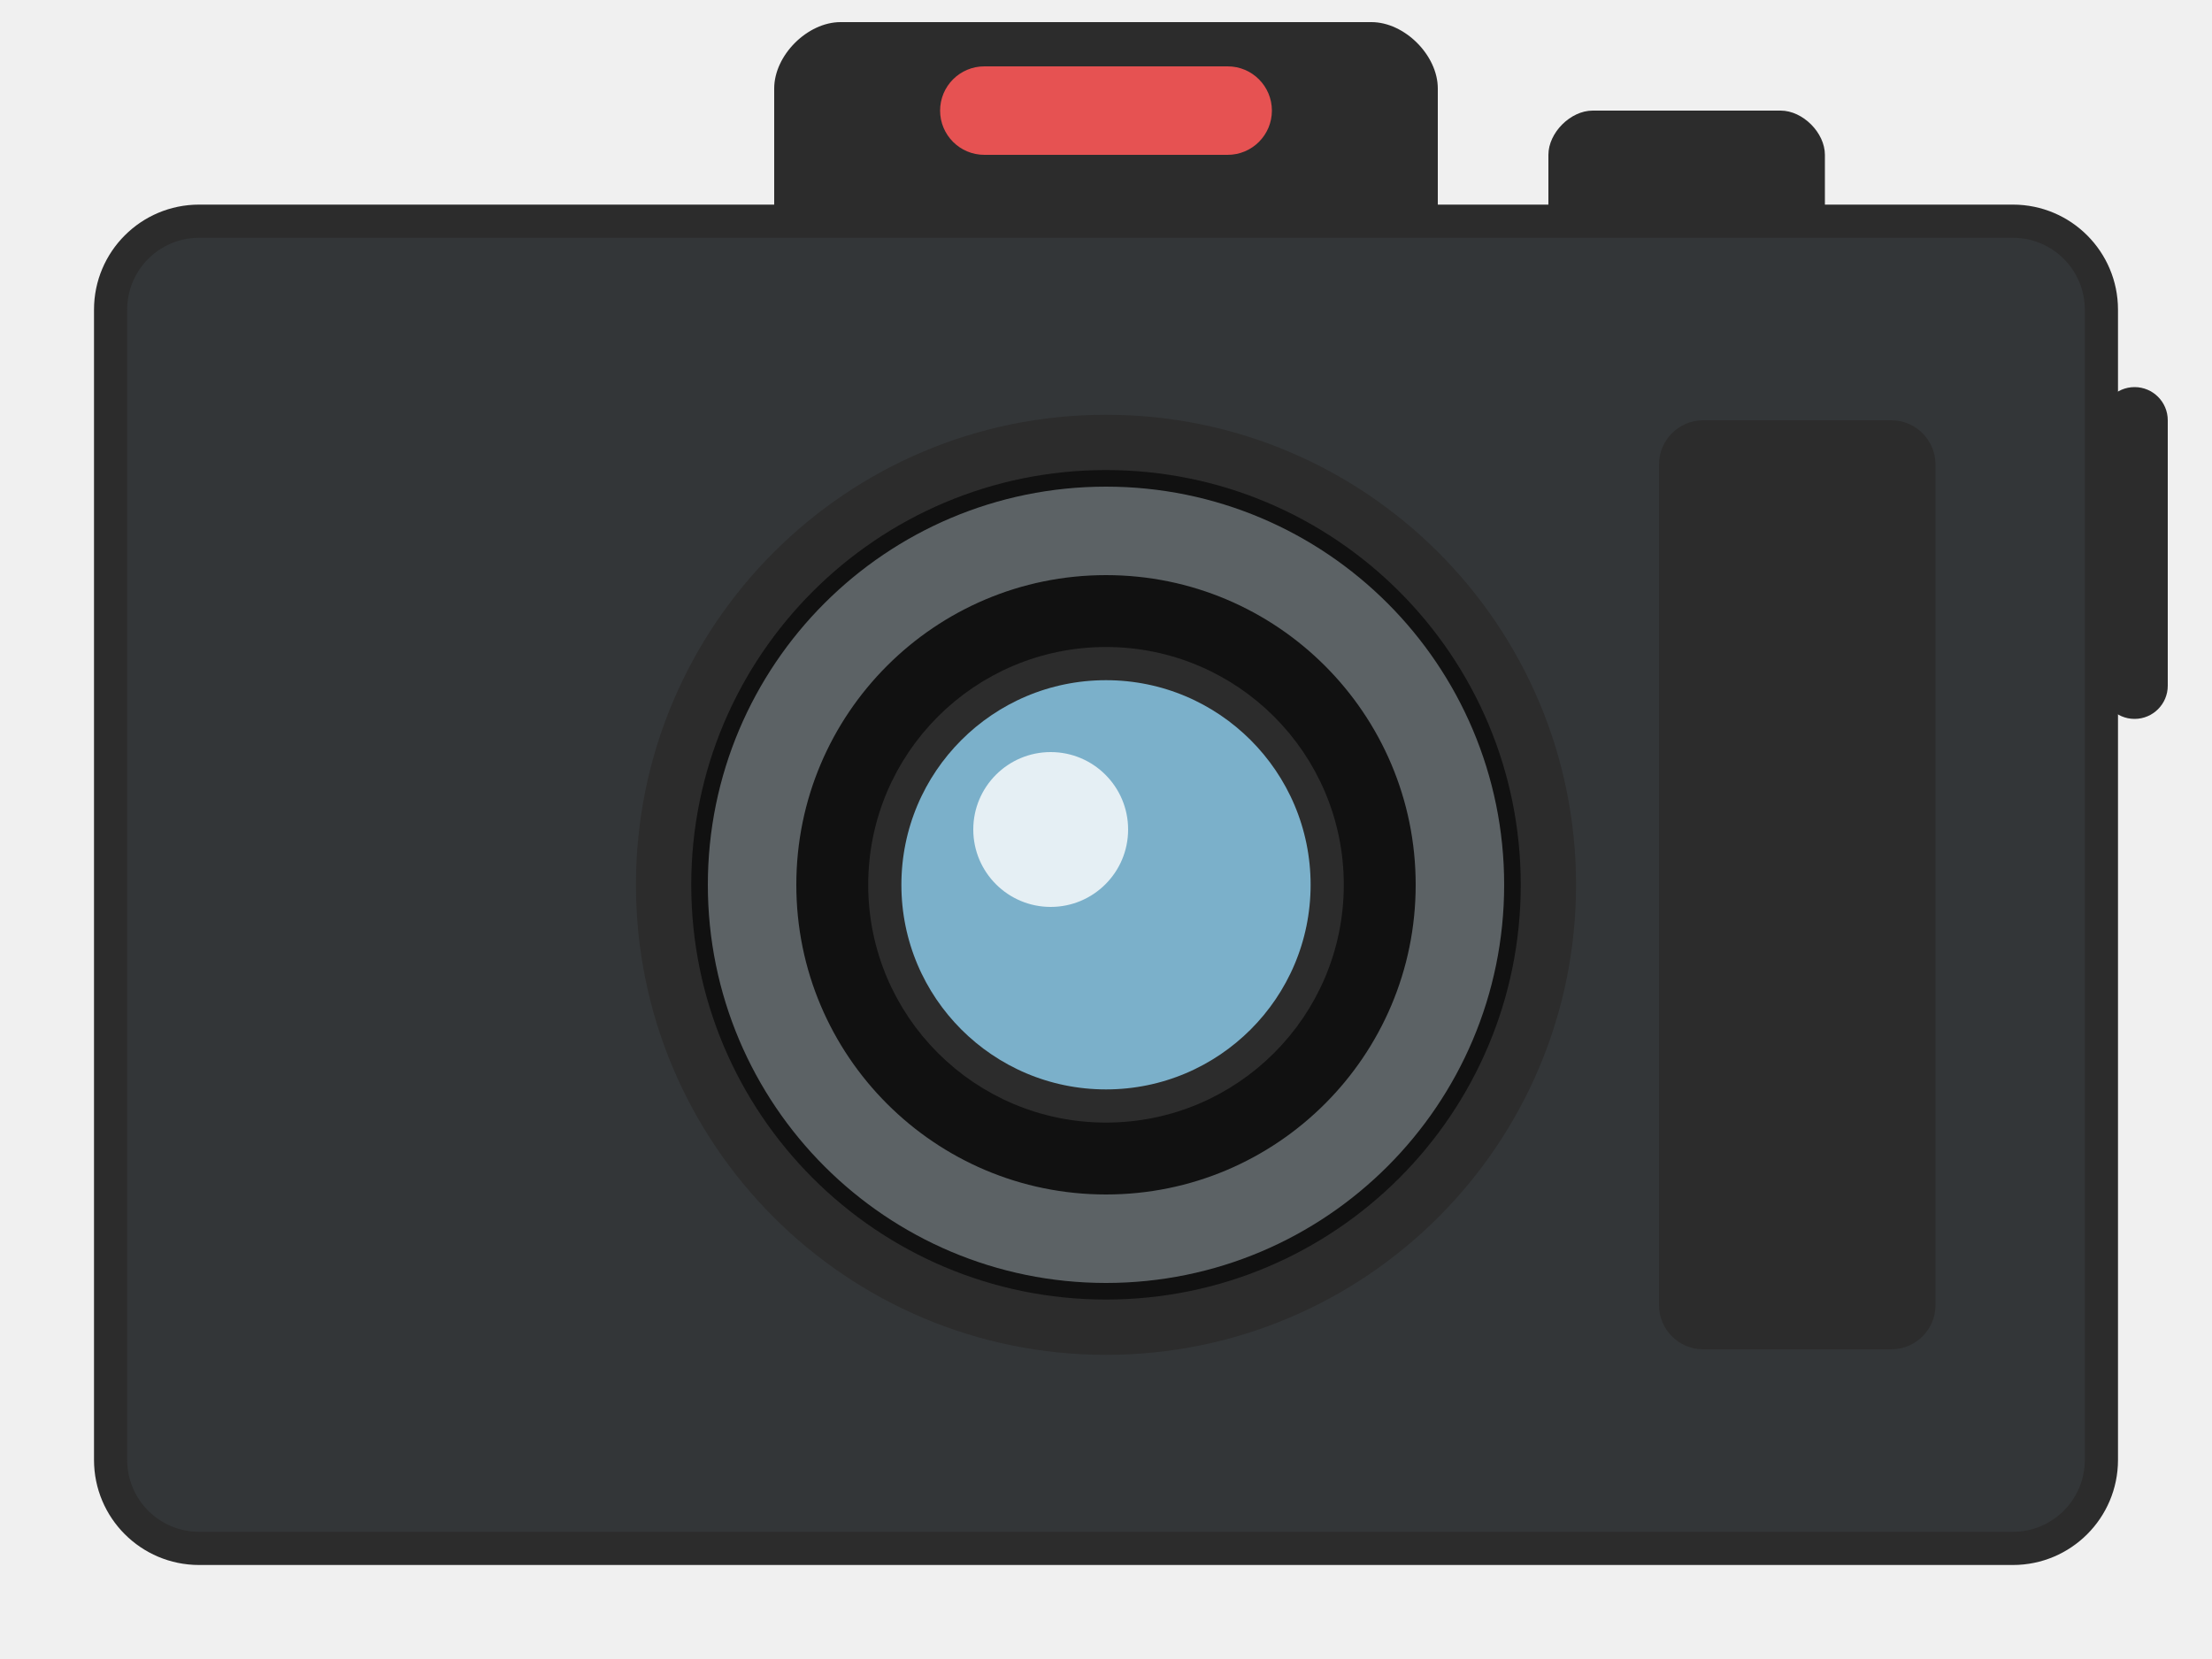
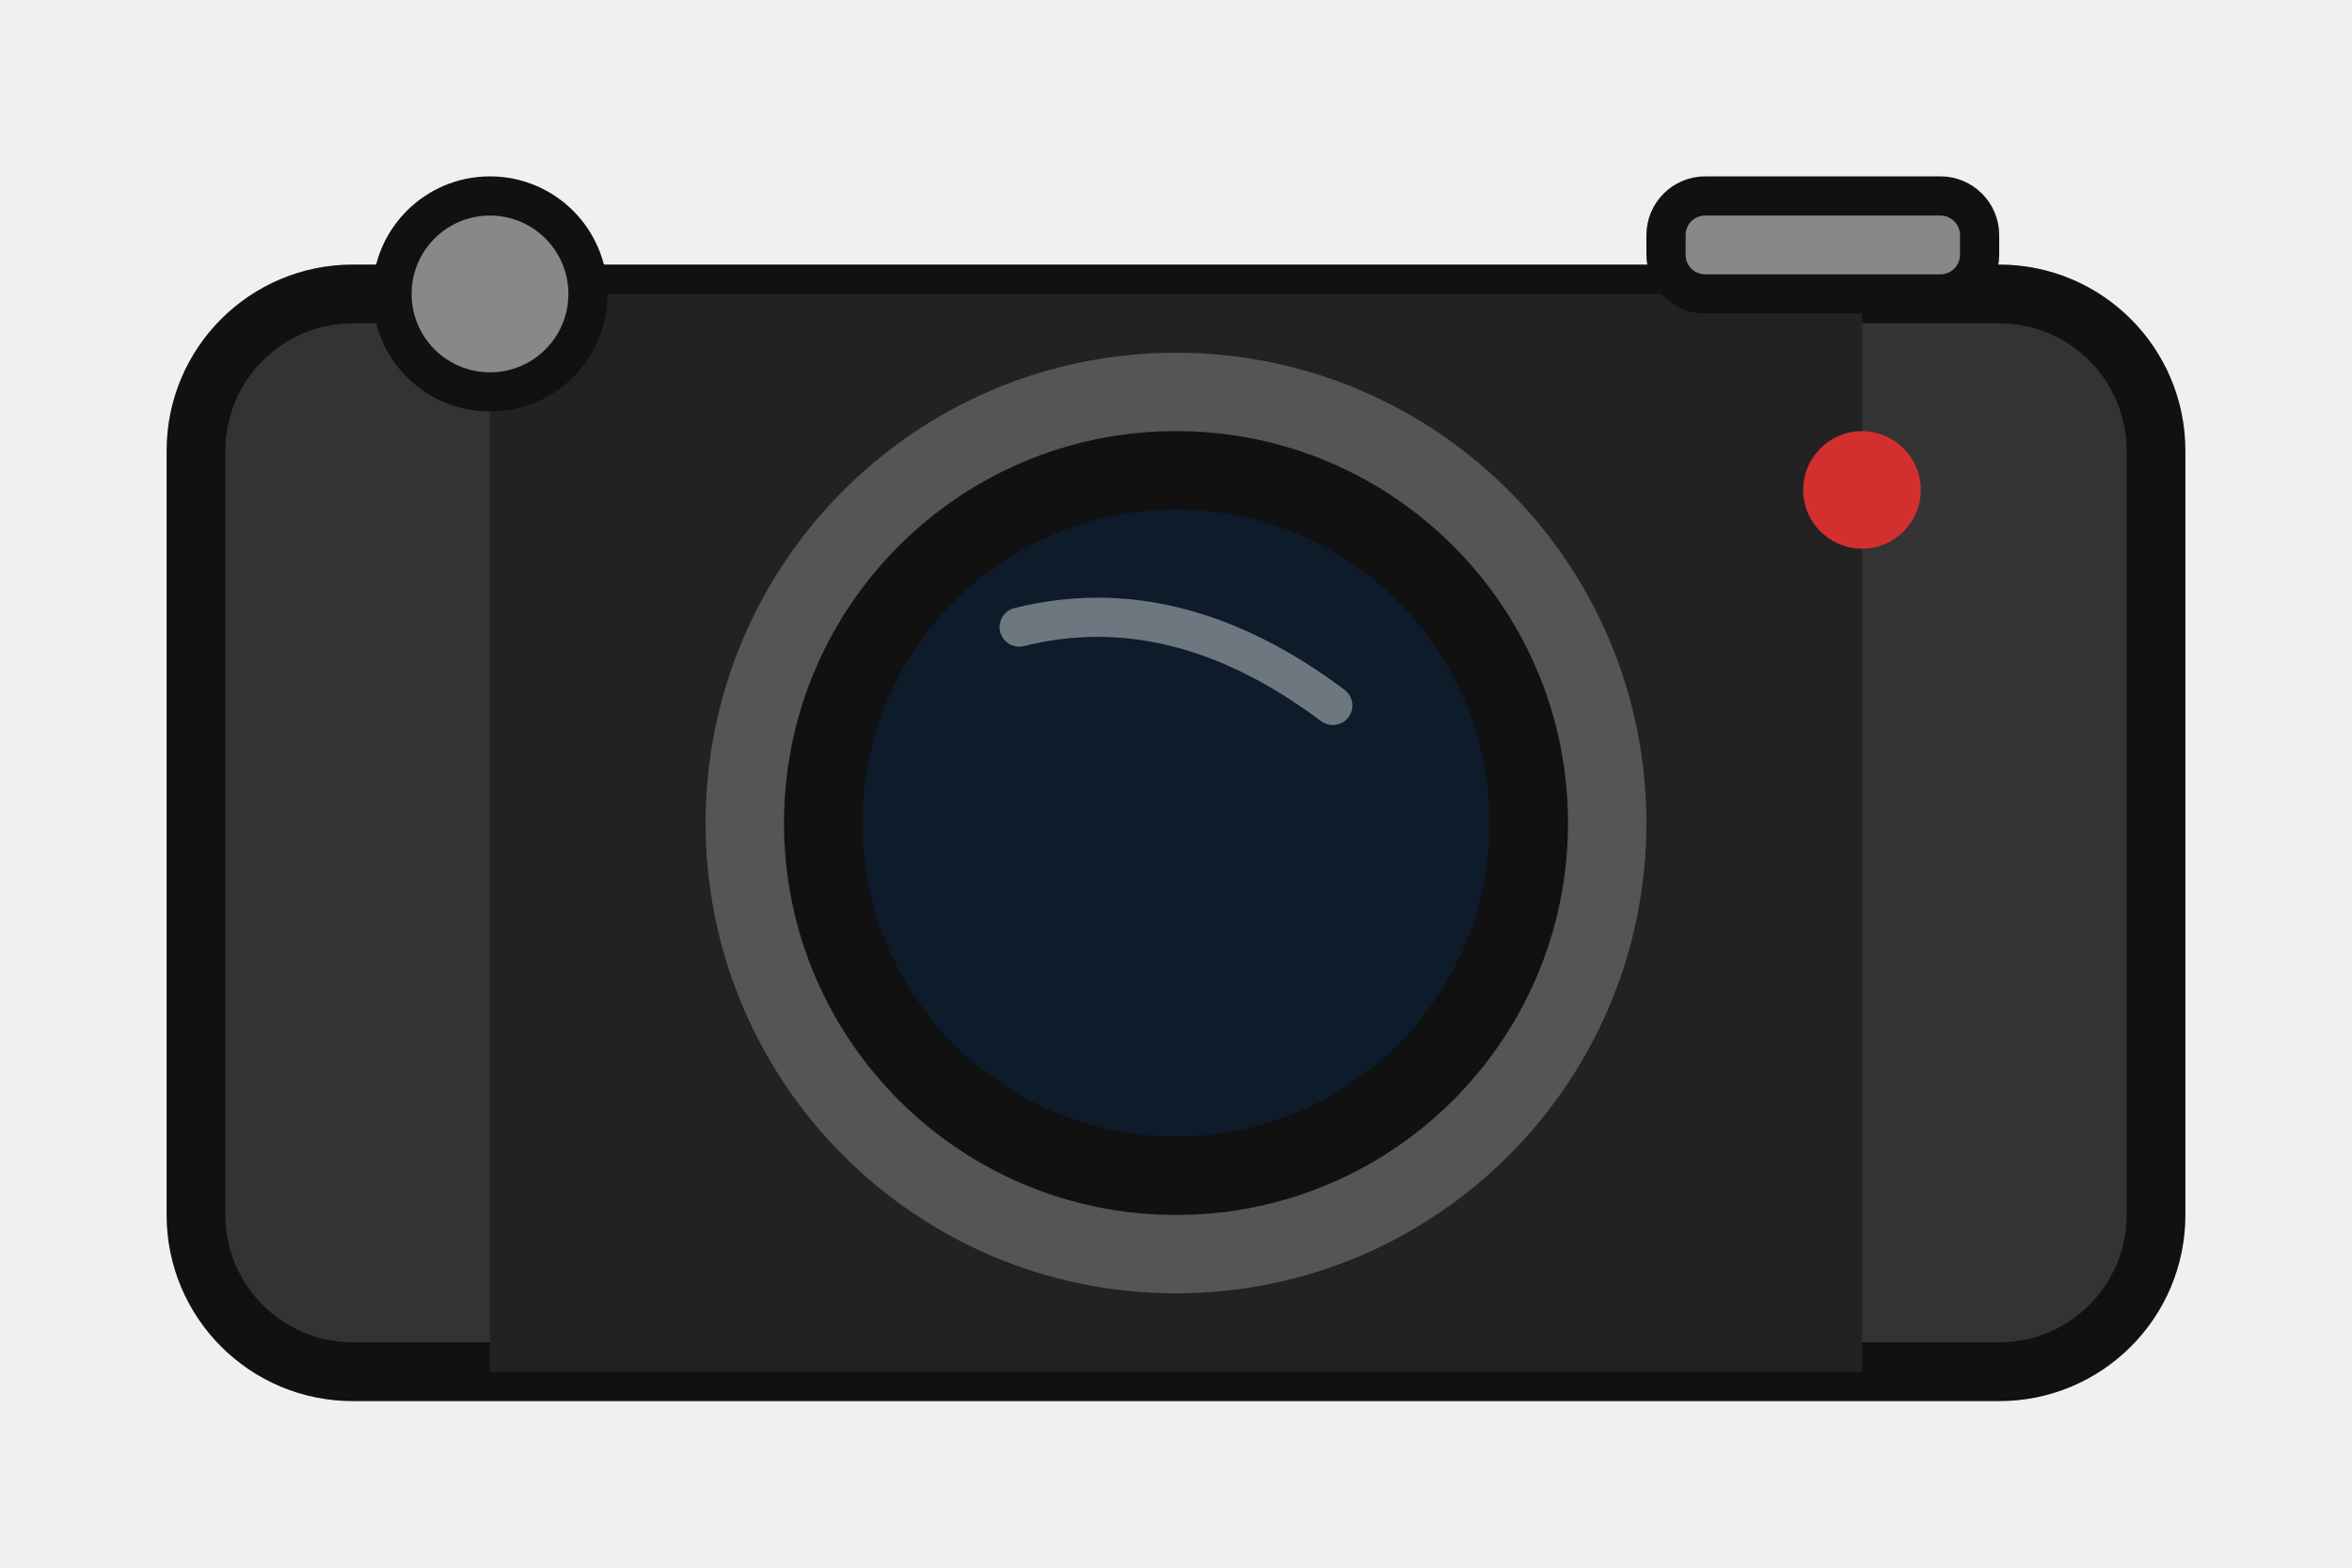
- <svg xmlns="http://www.w3.org/2000/svg" viewBox="0 0 200 150">
-   <g transform="translate(10, 15)">
-     <path d="M 60 5 L 60 -7 C 60 -10 63 -13 66 -13 L 114 -13 C 117 -13 120 -10 120 -7 L 120 5 Z" fill="#2c2c2c" />
-     <rect x="75" y="-9" width="30" height="8" rx="4" fill="#e65252" />
-     <path d="M 130 5 L 130 -1 C 130 -3 132 -5 134 -5 L 151 -5 C 153 -5 155 -3 155 -1 L 155 5 Z" fill="#2c2c2c" />
-     <rect x="0" y="5" width="180" height="120" rx="8" fill="#333638" stroke="#2c2c2c" stroke-width="3" />
-     <rect x="180" y="20" width="6" height="30" rx="3" fill="#2c2c2c" />
-     <rect x="140" y="23" width="25" height="84" rx="4" fill="#2c2c2c" />
-     <circle cx="90" cy="65" r="40" fill="#111" stroke="#2c2c2c" stroke-width="5" />
-     <circle cx="90" cy="65" r="32" fill="#111" stroke="#5c6265" stroke-width="8" />
-     <circle cx="90" cy="65" r="20" fill="#7bb0ca" stroke="#2c2c2c" stroke-width="3" />
-     <circle cx="85" cy="60" r="7" fill="#fff" opacity="0.8" />
-   </g>
+ <svg xmlns="http://www.w3.org/2000/svg" viewBox="0 0 120 80" width="150" height="100">
+   <rect x="10" y="15" width="100" height="55" rx="8" fill="#333" stroke="#111" stroke-width="3" />
+   <rect x="25" y="15" width="70" height="55" fill="#222" />
+   <circle cx="60" cy="42" r="22" fill="#111" stroke="#555" stroke-width="4" />
+   <circle cx="60" cy="42" r="16" fill="#0d1b2a" />
+   <path d="M52,32 Q60,30 68,36" stroke="#fff" fill="none" stroke-width="2" stroke-linecap="round" opacity="0.4" />
+   <rect x="85" y="10" width="16" height="5" rx="2" fill="#888" stroke="#111" stroke-width="2" />
+   <circle cx="25" cy="15" r="5" fill="#888" stroke="#111" stroke-width="2" />
+   <circle cx="95" cy="25" r="3" fill="#d32f2f" />
</svg>
